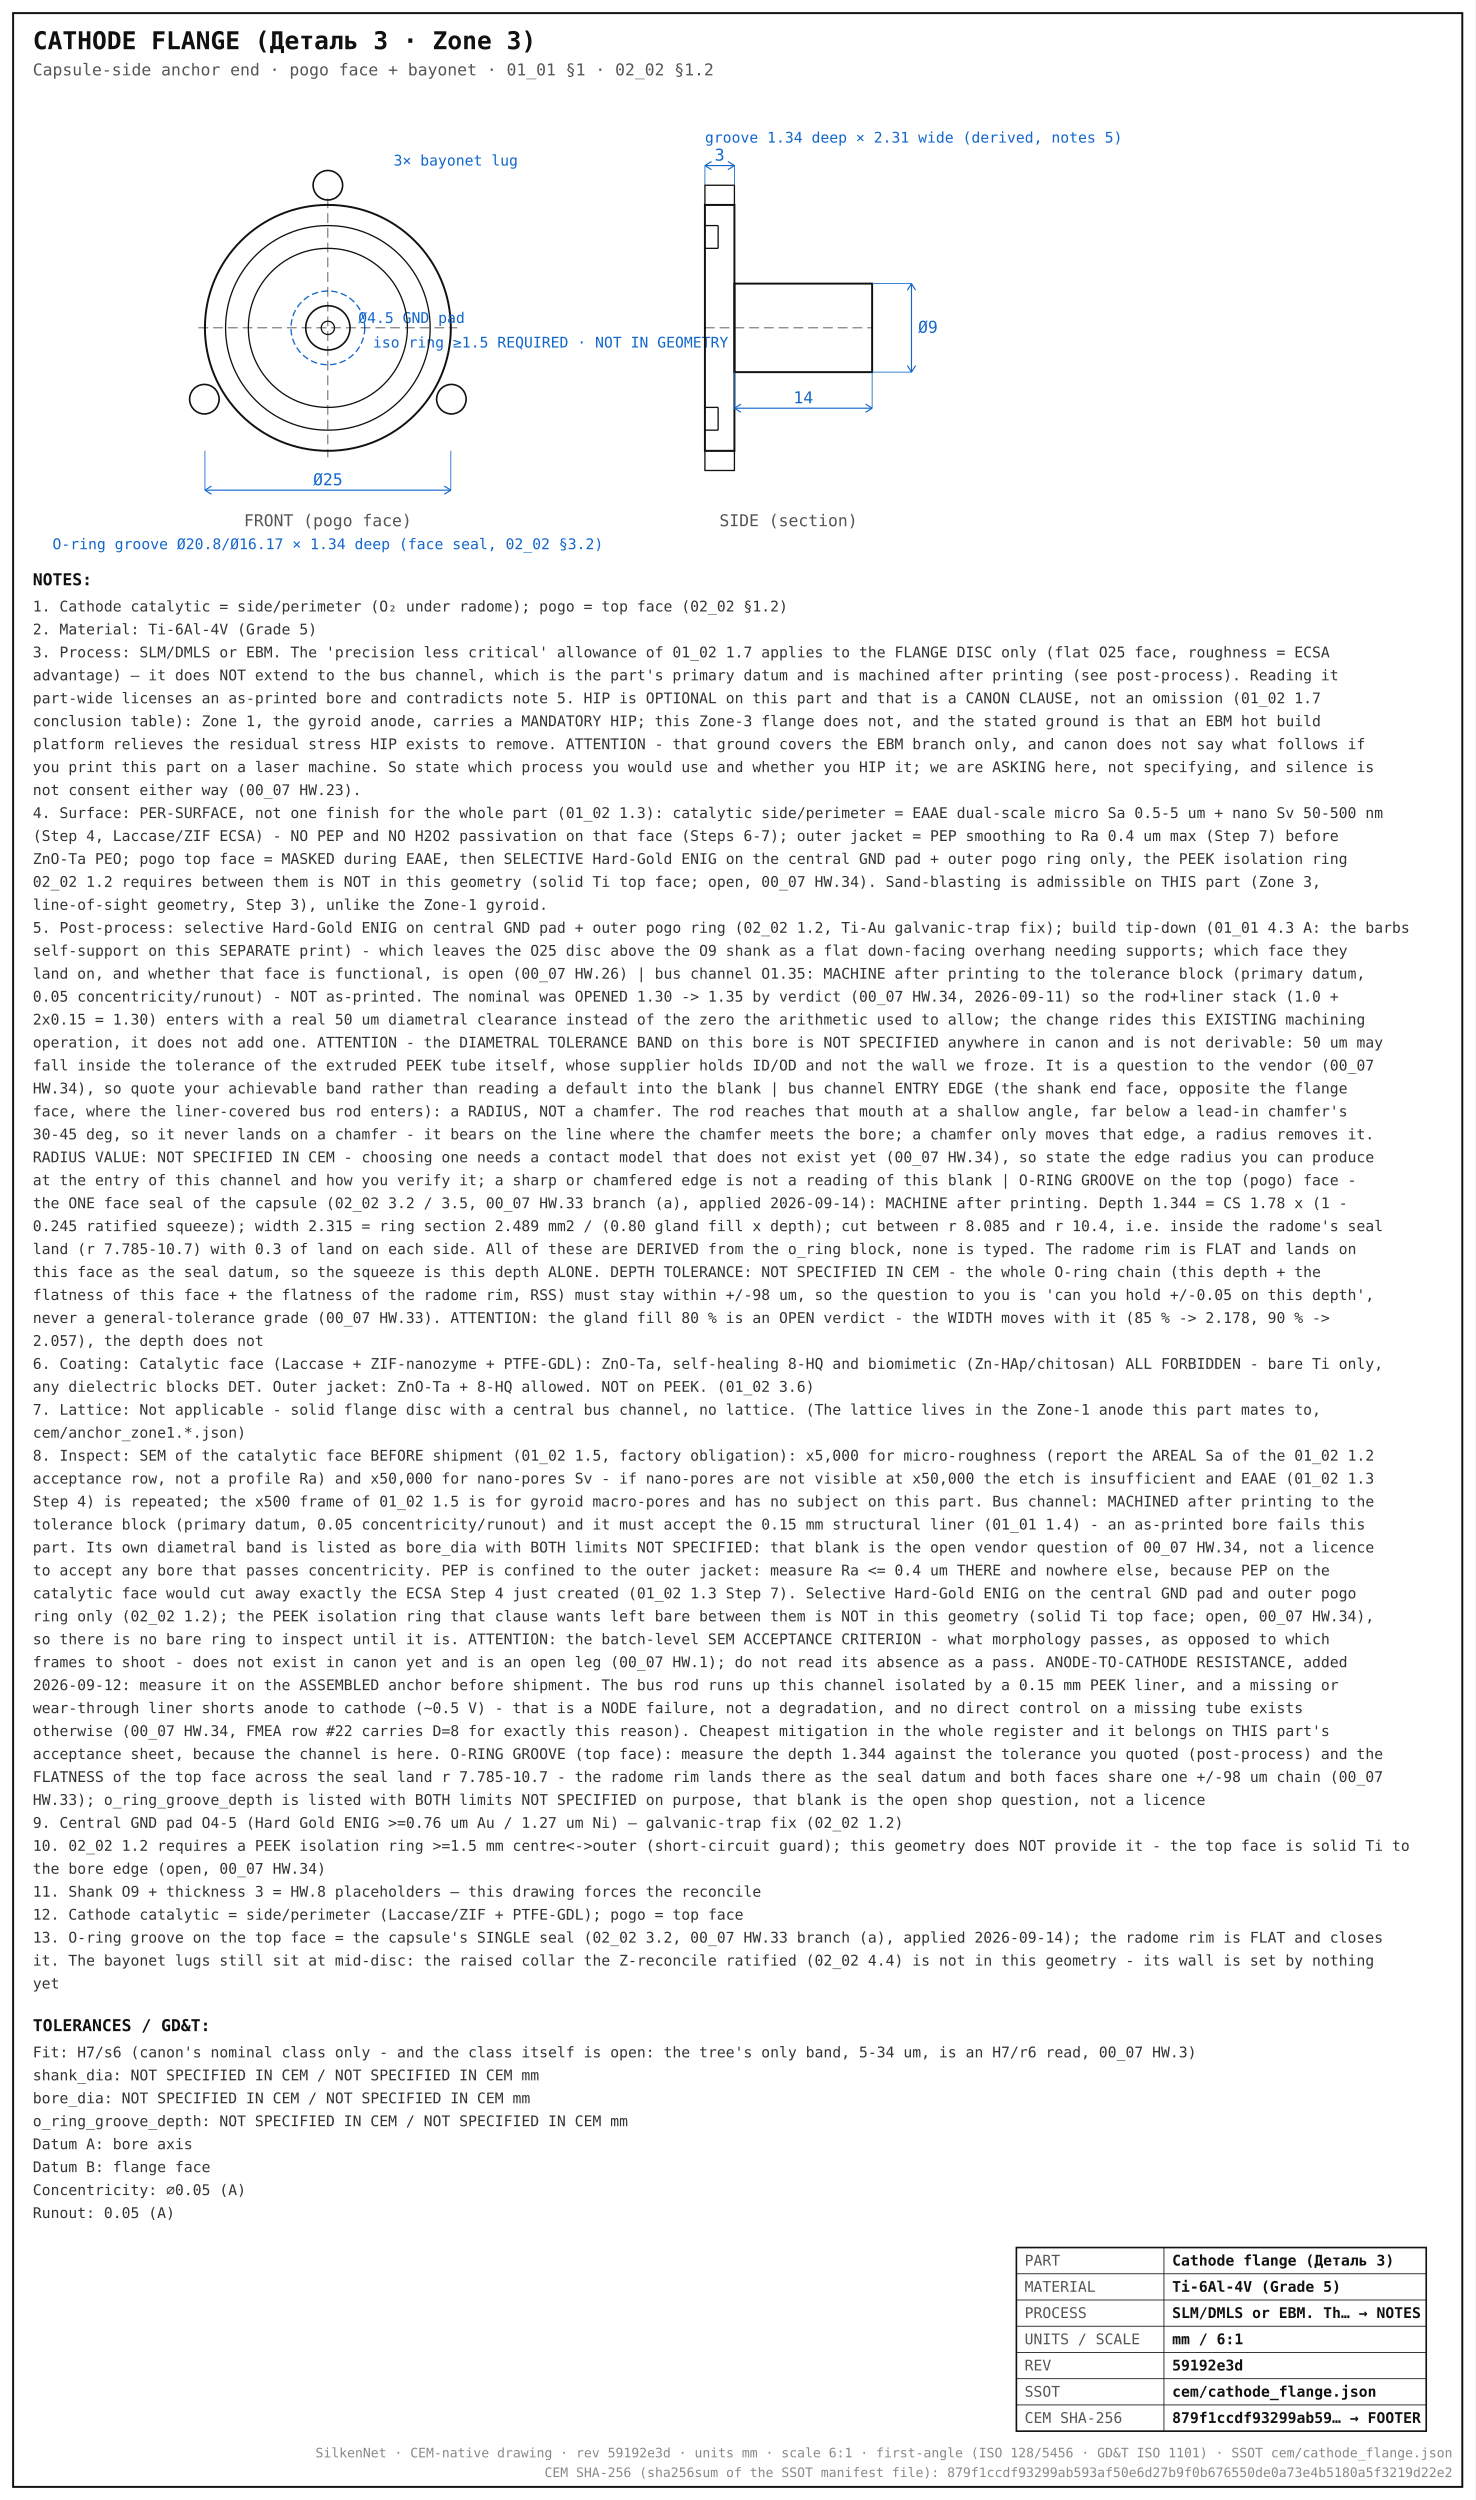
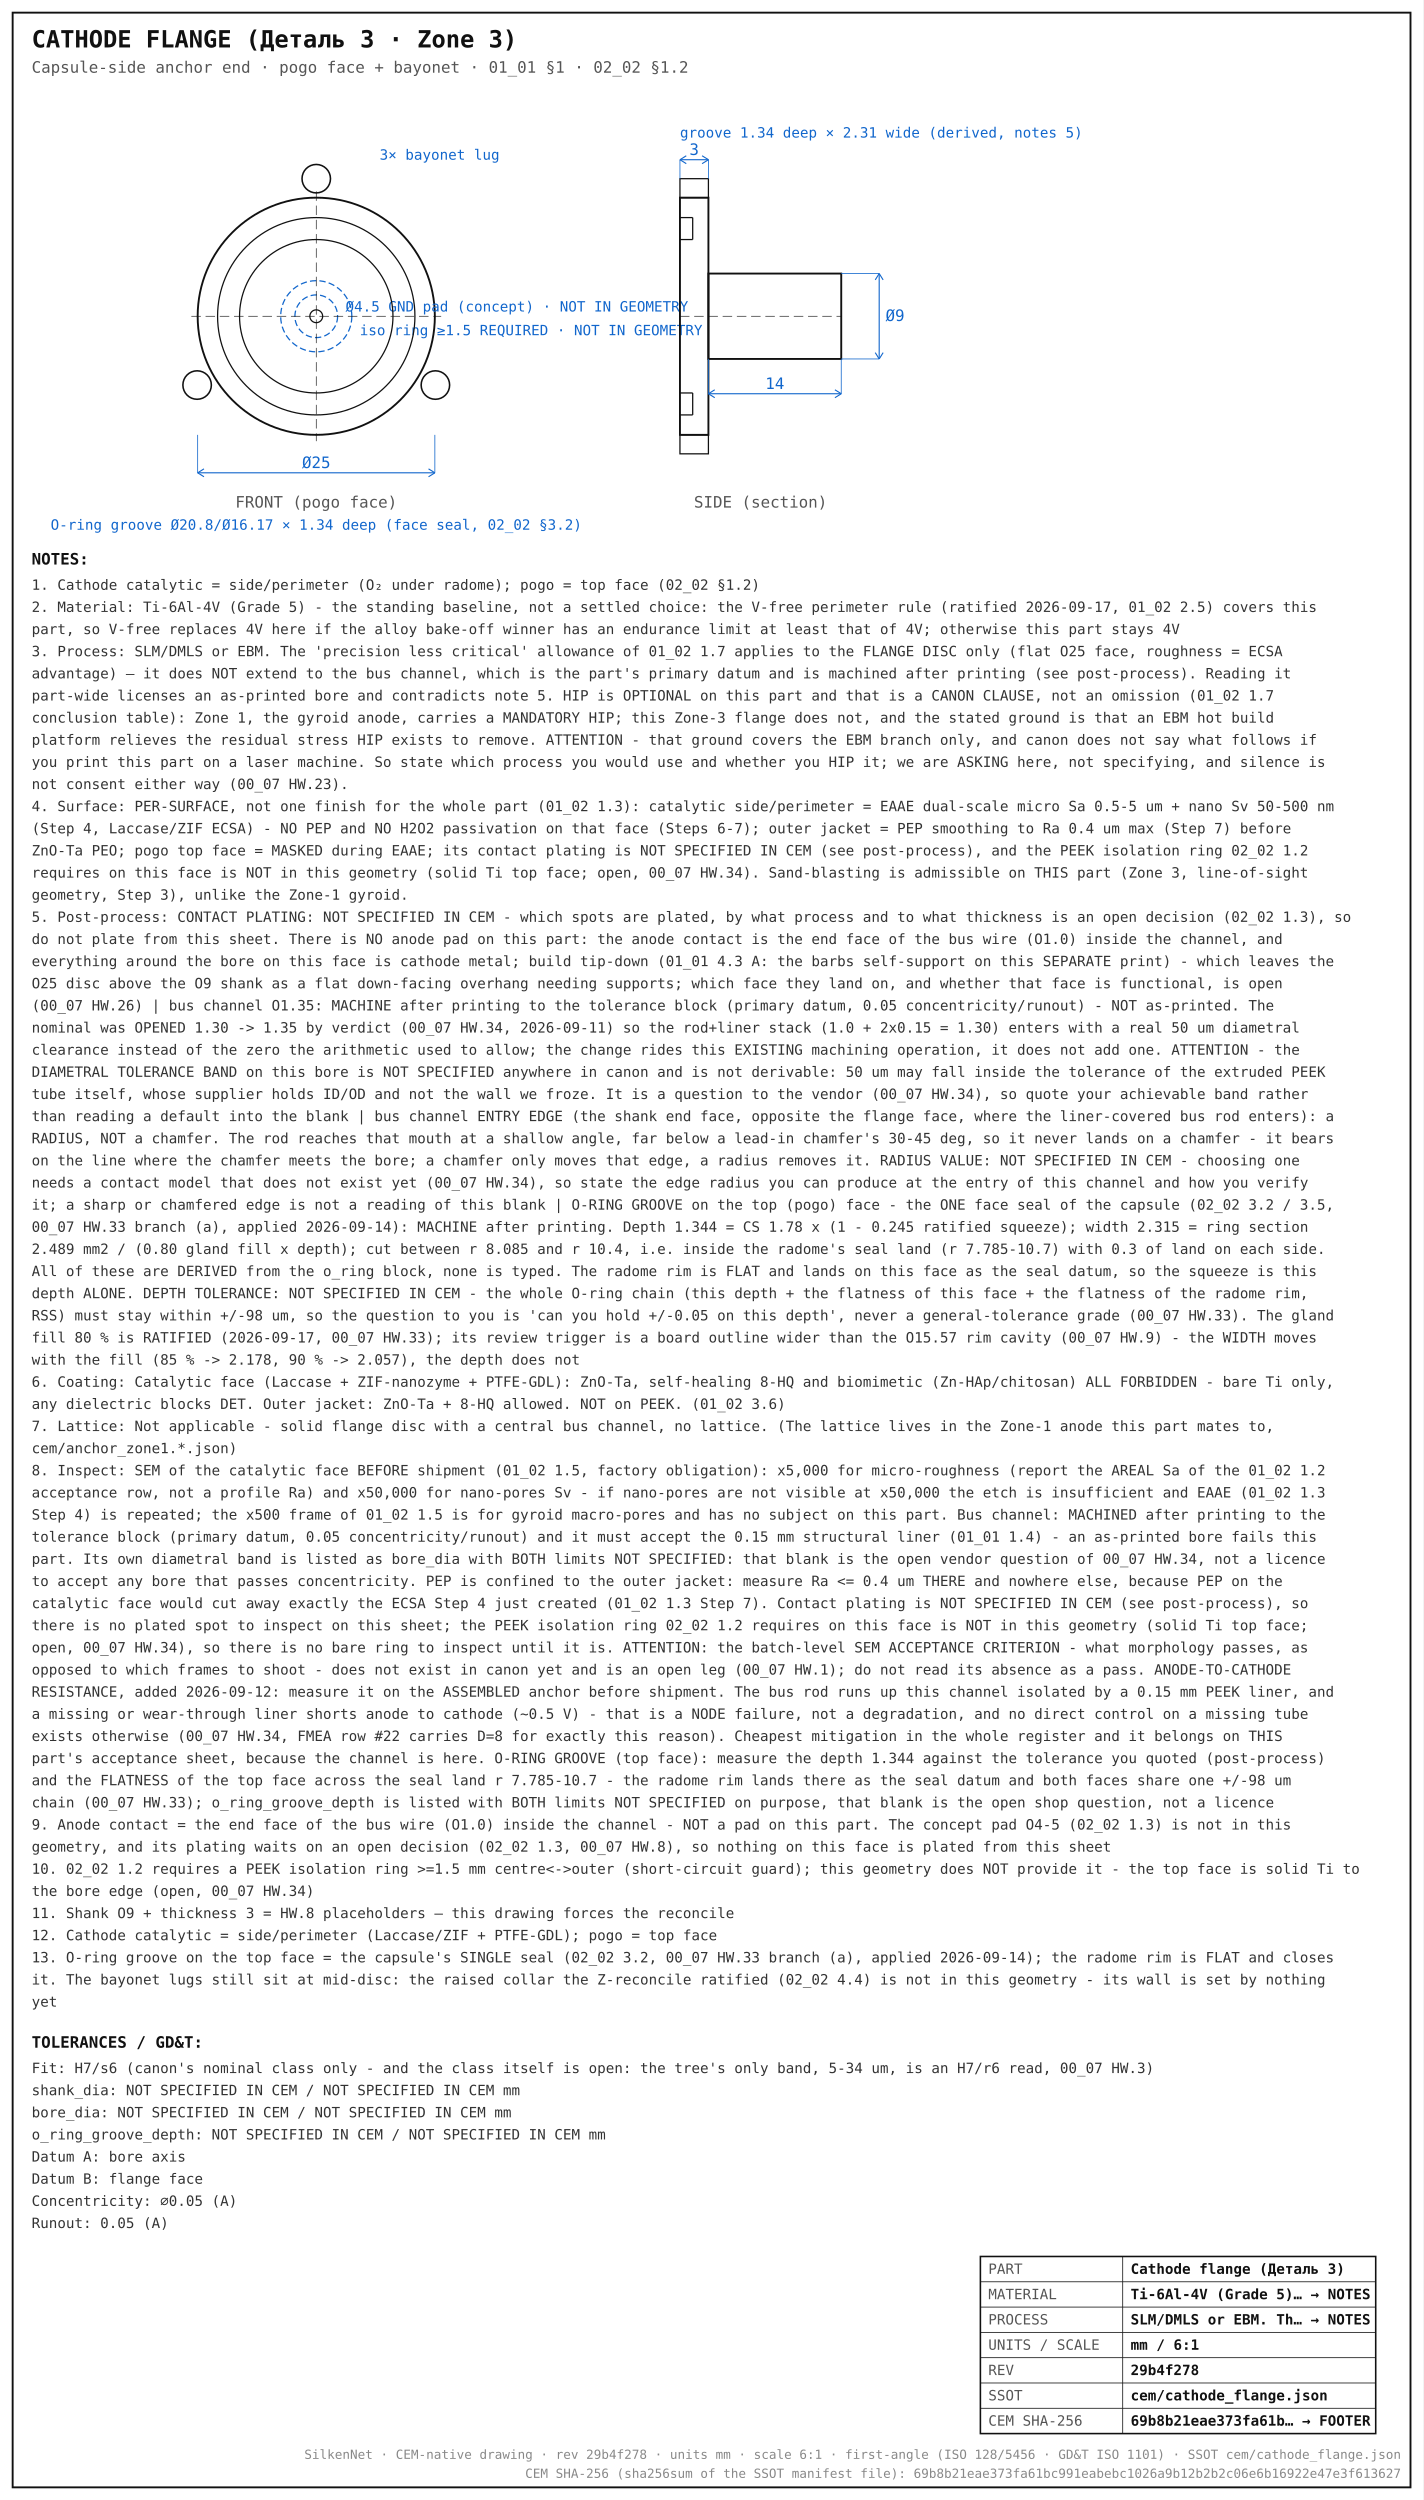
- <svg xmlns="http://www.w3.org/2000/svg" width="900" height="1525" viewBox="0 0 900 1525">
-   <rect x="0" y="0" width="900" height="1525" fill="white" />
-   <rect x="8" y="8" width="884" height="1509" fill="none" stroke="#111" stroke-width="1.2" />
+ <svg xmlns="http://www.w3.org/2000/svg" width="900" height="1581" viewBox="0 0 900 1581">
+   <rect x="0" y="0" width="900" height="1581" fill="white" />
+   <rect x="8" y="8" width="884" height="1565" fill="none" stroke="#111" stroke-width="1.2" />
  <text x="20" y="30" font-family="monospace" font-size="15" text-anchor="start" fill="#111" font-weight="bold">CATHODE FLANGE  (Деталь 3 · Zone 3)</text>
  <text x="20" y="46" font-family="monospace" font-size="10" text-anchor="start" fill="#555" font-weight="normal">Capsule-side anchor end · pogo face + bayonet · 01_01 §1 · 02_02 §1.2</text>
  <circle cx="200" cy="113" r="9" fill="none" stroke="#111" stroke-width="1" />
  <circle cx="275.34" cy="243.5" r="9" fill="none" stroke="#111" stroke-width="1" />
  <circle cx="124.66" cy="243.5" r="9" fill="none" stroke="#111" stroke-width="1" />
  <circle cx="200" cy="200" r="75" fill="none" stroke="#111" stroke-width="1.2" />
  <circle cx="200" cy="200" r="22.5" fill="none" stroke="#1166cc" stroke-width="0.8" stroke-dasharray="4 2" />
-   <circle cx="200" cy="200" r="13.5" fill="none" stroke="#111" stroke-width="1" />
+   <circle cx="200" cy="200" r="13.5" fill="none" stroke="#1166cc" stroke-width="0.8" stroke-dasharray="4 2" />
  <circle cx="200" cy="200" r="4.05" fill="none" stroke="#111" stroke-width="0.8" />
  <line x1="121" y1="200" x2="279" y2="200" stroke="#111" stroke-width="0.4" stroke-dasharray="6 3" />
  <line x1="200" y1="121" x2="200" y2="279" stroke="#111" stroke-width="0.4" stroke-dasharray="6 3" />
  <text x="200" y="321" font-family="monospace" font-size="10" text-anchor="middle" fill="#555" font-weight="normal">FRONT (pogo face)</text>
  <line x1="125" y1="275" x2="125" y2="299" stroke="#1166cc" stroke-width="0.5" />
  <line x1="275" y1="275" x2="275" y2="299" stroke="#1166cc" stroke-width="0.5" />
  <line x1="125" y1="299" x2="275" y2="299" stroke="#1166cc" stroke-width="0.7" />
  <line x1="125" y1="299" x2="129" y2="296.5" stroke="#1166cc" stroke-width="0.7" />
  <line x1="125" y1="299" x2="129" y2="301.5" stroke="#1166cc" stroke-width="0.7" />
  <line x1="275" y1="299" x2="271" y2="296.5" stroke="#1166cc" stroke-width="0.7" />
  <line x1="275" y1="299" x2="271" y2="301.5" stroke="#1166cc" stroke-width="0.7" />
  <text x="200" y="296" font-family="monospace" font-size="10" text-anchor="middle" fill="#1166cc" font-weight="normal">Ø25</text>
-   <text x="218.5" y="197" font-family="monospace" font-size="9" text-anchor="start" fill="#1166cc" font-weight="normal">Ø4.5 GND pad</text>
+   <text x="218.5" y="197" font-family="monospace" font-size="9" text-anchor="start" fill="#1166cc" font-weight="normal">Ø4.5 GND pad (concept) · NOT IN GEOMETRY</text>
  <text x="227.5" y="212" font-family="monospace" font-size="9" text-anchor="start" fill="#1166cc" font-weight="normal">iso ring ≥1.5 REQUIRED · NOT IN GEOMETRY</text>
  <text x="278" y="101" font-family="monospace" font-size="9" text-anchor="middle" fill="#1166cc" font-weight="normal">3× bayonet lug</text>
  <circle cx="200" cy="200" r="62.4" fill="none" stroke="#111" stroke-width="0.8" />
  <circle cx="200" cy="200" r="48.51" fill="none" stroke="#111" stroke-width="0.8" />
  <text x="200" y="335" font-family="monospace" font-size="9" text-anchor="middle" fill="#1166cc" font-weight="normal">O-ring groove Ø20.8/Ø16.17 × 1.34 deep (face seal, 02_02 §3.2)</text>
  <rect x="430" y="125" width="18" height="150" fill="none" stroke="#111" stroke-width="1.2" />
  <rect x="448" y="173" width="84" height="54" fill="none" stroke="#111" stroke-width="1.2" />
  <rect x="430" y="113" width="18" height="12" fill="none" stroke="#111" stroke-width="0.8" />
  <rect x="430" y="275" width="18" height="12" fill="none" stroke="#111" stroke-width="0.8" />
  <line x1="430" y1="200" x2="532" y2="200" stroke="#111" stroke-width="0.4" stroke-dasharray="6 3" />
  <line x1="430" y1="137.6" x2="438.06" y2="137.6" stroke="#111" stroke-width="0.8" />
  <line x1="438.06" y1="137.6" x2="438.06" y2="151.49" stroke="#111" stroke-width="0.8" />
  <line x1="438.06" y1="151.49" x2="430" y2="151.49" stroke="#111" stroke-width="0.8" />
  <line x1="430" y1="262.4" x2="438.06" y2="262.4" stroke="#111" stroke-width="0.8" />
  <line x1="438.06" y1="262.4" x2="438.06" y2="248.51" stroke="#111" stroke-width="0.8" />
  <line x1="438.06" y1="248.51" x2="430" y2="248.51" stroke="#111" stroke-width="0.8" />
  <text x="430" y="87" font-family="monospace" font-size="9" text-anchor="start" fill="#1166cc" font-weight="normal">groove 1.34 deep × 2.31 wide (derived, notes 5)</text>
  <text x="481" y="321" font-family="monospace" font-size="10" text-anchor="middle" fill="#555" font-weight="normal">SIDE (section)</text>
  <line x1="430" y1="113" x2="430" y2="101" stroke="#1166cc" stroke-width="0.5" />
  <line x1="448" y1="113" x2="448" y2="101" stroke="#1166cc" stroke-width="0.5" />
  <line x1="430" y1="101" x2="448" y2="101" stroke="#1166cc" stroke-width="0.7" />
  <line x1="430" y1="101" x2="434" y2="98.5" stroke="#1166cc" stroke-width="0.7" />
  <line x1="430" y1="101" x2="434" y2="103.5" stroke="#1166cc" stroke-width="0.7" />
  <line x1="448" y1="101" x2="444" y2="98.5" stroke="#1166cc" stroke-width="0.7" />
  <line x1="448" y1="101" x2="444" y2="103.5" stroke="#1166cc" stroke-width="0.7" />
  <text x="439" y="98" font-family="monospace" font-size="10" text-anchor="middle" fill="#1166cc" font-weight="normal">3</text>
  <line x1="448" y1="227" x2="448" y2="249" stroke="#1166cc" stroke-width="0.5" />
  <line x1="532" y1="227" x2="532" y2="249" stroke="#1166cc" stroke-width="0.5" />
  <line x1="448" y1="249" x2="532" y2="249" stroke="#1166cc" stroke-width="0.7" />
  <line x1="448" y1="249" x2="452" y2="246.5" stroke="#1166cc" stroke-width="0.7" />
  <line x1="448" y1="249" x2="452" y2="251.5" stroke="#1166cc" stroke-width="0.7" />
  <line x1="532" y1="249" x2="528" y2="246.5" stroke="#1166cc" stroke-width="0.7" />
  <line x1="532" y1="249" x2="528" y2="251.5" stroke="#1166cc" stroke-width="0.7" />
  <text x="490" y="246" font-family="monospace" font-size="10" text-anchor="middle" fill="#1166cc" font-weight="normal">14</text>
  <line x1="532" y1="173" x2="556" y2="173" stroke="#1166cc" stroke-width="0.5" />
  <line x1="532" y1="227" x2="556" y2="227" stroke="#1166cc" stroke-width="0.5" />
  <line x1="556" y1="173" x2="556" y2="227" stroke="#1166cc" stroke-width="0.7" />
  <line x1="556" y1="173" x2="553.5" y2="177" stroke="#1166cc" stroke-width="0.7" />
  <line x1="556" y1="173" x2="558.5" y2="177" stroke="#1166cc" stroke-width="0.7" />
  <line x1="556" y1="227" x2="553.5" y2="223" stroke="#1166cc" stroke-width="0.7" />
  <line x1="556" y1="227" x2="558.5" y2="223" stroke="#1166cc" stroke-width="0.7" />
  <text x="560" y="203" font-family="monospace" font-size="10" text-anchor="start" fill="#1166cc" font-weight="normal">Ø9</text>
  <text x="20" y="357" font-family="monospace" font-size="10" text-anchor="start" fill="#111" font-weight="bold">NOTES:</text>
  <text x="20" y="373" font-family="monospace" font-size="9" text-anchor="start" fill="#333" font-weight="normal">1. Cathode catalytic = side/perimeter (O₂ under radome); pogo = top face (02_02 §1.2)</text>
-   <text x="20" y="387" font-family="monospace" font-size="9" text-anchor="start" fill="#333" font-weight="normal">2. Material: Ti-6Al-4V (Grade 5)</text>
-   <text x="20" y="401" font-family="monospace" font-size="9" text-anchor="start" fill="#333" font-weight="normal">3. Process: SLM/DMLS or EBM. The 'precision less critical' allowance of 01_02 1.7 applies to the FLANGE DISC only (flat O25 face, roughness = ECSA</text>
-   <text x="20" y="415" font-family="monospace" font-size="9" text-anchor="start" fill="#333" font-weight="normal">   advantage) — it does NOT extend to the bus channel, which is the part's primary datum and is machined after printing (see post-process). Reading it</text>
-   <text x="20" y="429" font-family="monospace" font-size="9" text-anchor="start" fill="#333" font-weight="normal">   part-wide licenses an as-printed bore and contradicts note 5. HIP is OPTIONAL on this part and that is a CANON CLAUSE, not an omission (01_02 1.7</text>
-   <text x="20" y="443" font-family="monospace" font-size="9" text-anchor="start" fill="#333" font-weight="normal">   conclusion table): Zone 1, the gyroid anode, carries a MANDATORY HIP; this Zone-3 flange does not, and the stated ground is that an EBM hot build</text>
-   <text x="20" y="457" font-family="monospace" font-size="9" text-anchor="start" fill="#333" font-weight="normal">   platform relieves the residual stress HIP exists to remove. ATTENTION - that ground covers the EBM branch only, and canon does not say what follows if</text>
-   <text x="20" y="471" font-family="monospace" font-size="9" text-anchor="start" fill="#333" font-weight="normal">   you print this part on a laser machine. So state which process you would use and whether you HIP it; we are ASKING here, not specifying, and silence is</text>
-   <text x="20" y="485" font-family="monospace" font-size="9" text-anchor="start" fill="#333" font-weight="normal">   not consent either way (00_07 HW.23).</text>
-   <text x="20" y="499" font-family="monospace" font-size="9" text-anchor="start" fill="#333" font-weight="normal">4. Surface: PER-SURFACE, not one finish for the whole part (01_02 1.3): catalytic side/perimeter = EAAE dual-scale micro Sa 0.5-5 um + nano Sv 50-500 nm</text>
-   <text x="20" y="513" font-family="monospace" font-size="9" text-anchor="start" fill="#333" font-weight="normal">   (Step 4, Laccase/ZIF ECSA) - NO PEP and NO H2O2 passivation on that face (Steps 6-7); outer jacket = PEP smoothing to Ra 0.4 um max (Step 7) before</text>
-   <text x="20" y="527" font-family="monospace" font-size="9" text-anchor="start" fill="#333" font-weight="normal">   ZnO-Ta PEO; pogo top face = MASKED during EAAE, then SELECTIVE Hard-Gold ENIG on the central GND pad + outer pogo ring only, the PEEK isolation ring</text>
-   <text x="20" y="541" font-family="monospace" font-size="9" text-anchor="start" fill="#333" font-weight="normal">   02_02 1.2 requires between them is NOT in this geometry (solid Ti top face; open, 00_07 HW.34). Sand-blasting is admissible on THIS part (Zone 3,</text>
-   <text x="20" y="555" font-family="monospace" font-size="9" text-anchor="start" fill="#333" font-weight="normal">   line-of-sight geometry, Step 3), unlike the Zone-1 gyroid.</text>
-   <text x="20" y="569" font-family="monospace" font-size="9" text-anchor="start" fill="#333" font-weight="normal">5. Post-process: selective Hard-Gold ENIG on central GND pad + outer pogo ring (02_02 1.2, Ti-Au galvanic-trap fix); build tip-down (01_01 4.3 A: the barbs</text>
-   <text x="20" y="583" font-family="monospace" font-size="9" text-anchor="start" fill="#333" font-weight="normal">   self-support on this SEPARATE print) - which leaves the O25 disc above the O9 shank as a flat down-facing overhang needing supports; which face they</text>
-   <text x="20" y="597" font-family="monospace" font-size="9" text-anchor="start" fill="#333" font-weight="normal">   land on, and whether that face is functional, is open (00_07 HW.26) | bus channel O1.35: MACHINE after printing to the tolerance block (primary datum,</text>
-   <text x="20" y="611" font-family="monospace" font-size="9" text-anchor="start" fill="#333" font-weight="normal">   0.05 concentricity/runout) - NOT as-printed. The nominal was OPENED 1.30 -&gt; 1.35 by verdict (00_07 HW.34, 2026-09-11) so the rod+liner stack (1.0 +</text>
-   <text x="20" y="625" font-family="monospace" font-size="9" text-anchor="start" fill="#333" font-weight="normal">   2x0.15 = 1.30) enters with a real 50 um diametral clearance instead of the zero the arithmetic used to allow; the change rides this EXISTING machining</text>
-   <text x="20" y="639" font-family="monospace" font-size="9" text-anchor="start" fill="#333" font-weight="normal">   operation, it does not add one. ATTENTION - the DIAMETRAL TOLERANCE BAND on this bore is NOT SPECIFIED anywhere in canon and is not derivable: 50 um may</text>
-   <text x="20" y="653" font-family="monospace" font-size="9" text-anchor="start" fill="#333" font-weight="normal">   fall inside the tolerance of the extruded PEEK tube itself, whose supplier holds ID/OD and not the wall we froze. It is a question to the vendor (00_07</text>
-   <text x="20" y="667" font-family="monospace" font-size="9" text-anchor="start" fill="#333" font-weight="normal">   HW.34), so quote your achievable band rather than reading a default into the blank | bus channel ENTRY EDGE (the shank end face, opposite the flange</text>
-   <text x="20" y="681" font-family="monospace" font-size="9" text-anchor="start" fill="#333" font-weight="normal">   face, where the liner-covered bus rod enters): a RADIUS, NOT a chamfer. The rod reaches that mouth at a shallow angle, far below a lead-in chamfer's</text>
-   <text x="20" y="695" font-family="monospace" font-size="9" text-anchor="start" fill="#333" font-weight="normal">   30-45 deg, so it never lands on a chamfer - it bears on the line where the chamfer meets the bore; a chamfer only moves that edge, a radius removes it.</text>
-   <text x="20" y="709" font-family="monospace" font-size="9" text-anchor="start" fill="#333" font-weight="normal">   RADIUS VALUE: NOT SPECIFIED IN CEM - choosing one needs a contact model that does not exist yet (00_07 HW.34), so state the edge radius you can produce</text>
-   <text x="20" y="723" font-family="monospace" font-size="9" text-anchor="start" fill="#333" font-weight="normal">   at the entry of this channel and how you verify it; a sharp or chamfered edge is not a reading of this blank | O-RING GROOVE on the top (pogo) face -</text>
-   <text x="20" y="737" font-family="monospace" font-size="9" text-anchor="start" fill="#333" font-weight="normal">   the ONE face seal of the capsule (02_02 3.2 / 3.5, 00_07 HW.33 branch (a), applied 2026-09-14): MACHINE after printing. Depth 1.344 = CS 1.78 x (1 -</text>
-   <text x="20" y="751" font-family="monospace" font-size="9" text-anchor="start" fill="#333" font-weight="normal">   0.245 ratified squeeze); width 2.315 = ring section 2.489 mm2 / (0.80 gland fill x depth); cut between r 8.085 and r 10.4, i.e. inside the radome's seal</text>
-   <text x="20" y="765" font-family="monospace" font-size="9" text-anchor="start" fill="#333" font-weight="normal">   land (r 7.785-10.7) with 0.3 of land on each side. All of these are DERIVED from the o_ring block, none is typed. The radome rim is FLAT and lands on</text>
-   <text x="20" y="779" font-family="monospace" font-size="9" text-anchor="start" fill="#333" font-weight="normal">   this face as the seal datum, so the squeeze is this depth ALONE. DEPTH TOLERANCE: NOT SPECIFIED IN CEM - the whole O-ring chain (this depth + the</text>
-   <text x="20" y="793" font-family="monospace" font-size="9" text-anchor="start" fill="#333" font-weight="normal">   flatness of this face + the flatness of the radome rim, RSS) must stay within +/-98 um, so the question to you is 'can you hold +/-0.05 on this depth',</text>
-   <text x="20" y="807" font-family="monospace" font-size="9" text-anchor="start" fill="#333" font-weight="normal">   never a general-tolerance grade (00_07 HW.33). ATTENTION: the gland fill 80 % is an OPEN verdict - the WIDTH moves with it (85 % -&gt; 2.178, 90 % -&gt;</text>
-   <text x="20" y="821" font-family="monospace" font-size="9" text-anchor="start" fill="#333" font-weight="normal">   2.057), the depth does not</text>
-   <text x="20" y="835" font-family="monospace" font-size="9" text-anchor="start" fill="#333" font-weight="normal">6. Coating: Catalytic face (Laccase + ZIF-nanozyme + PTFE-GDL): ZnO-Ta, self-healing 8-HQ and biomimetic (Zn-HAp/chitosan) ALL FORBIDDEN - bare Ti only,</text>
-   <text x="20" y="849" font-family="monospace" font-size="9" text-anchor="start" fill="#333" font-weight="normal">   any dielectric blocks DET. Outer jacket: ZnO-Ta + 8-HQ allowed. NOT on PEEK. (01_02 3.6)</text>
-   <text x="20" y="863" font-family="monospace" font-size="9" text-anchor="start" fill="#333" font-weight="normal">7. Lattice: Not applicable - solid flange disc with a central bus channel, no lattice. (The lattice lives in the Zone-1 anode this part mates to,</text>
-   <text x="20" y="877" font-family="monospace" font-size="9" text-anchor="start" fill="#333" font-weight="normal">   cem/anchor_zone1.*.json)</text>
-   <text x="20" y="891" font-family="monospace" font-size="9" text-anchor="start" fill="#333" font-weight="normal">8. Inspect: SEM of the catalytic face BEFORE shipment (01_02 1.5, factory obligation): x5,000 for micro-roughness (report the AREAL Sa of the 01_02 1.2</text>
-   <text x="20" y="905" font-family="monospace" font-size="9" text-anchor="start" fill="#333" font-weight="normal">   acceptance row, not a profile Ra) and x50,000 for nano-pores Sv - if nano-pores are not visible at x50,000 the etch is insufficient and EAAE (01_02 1.3</text>
-   <text x="20" y="919" font-family="monospace" font-size="9" text-anchor="start" fill="#333" font-weight="normal">   Step 4) is repeated; the x500 frame of 01_02 1.5 is for gyroid macro-pores and has no subject on this part. Bus channel: MACHINED after printing to the</text>
-   <text x="20" y="933" font-family="monospace" font-size="9" text-anchor="start" fill="#333" font-weight="normal">   tolerance block (primary datum, 0.05 concentricity/runout) and it must accept the 0.15 mm structural liner (01_01 1.4) - an as-printed bore fails this</text>
-   <text x="20" y="947" font-family="monospace" font-size="9" text-anchor="start" fill="#333" font-weight="normal">   part. Its own diametral band is listed as bore_dia with BOTH limits NOT SPECIFIED: that blank is the open vendor question of 00_07 HW.34, not a licence</text>
-   <text x="20" y="961" font-family="monospace" font-size="9" text-anchor="start" fill="#333" font-weight="normal">   to accept any bore that passes concentricity. PEP is confined to the outer jacket: measure Ra &lt;= 0.4 um THERE and nowhere else, because PEP on the</text>
-   <text x="20" y="975" font-family="monospace" font-size="9" text-anchor="start" fill="#333" font-weight="normal">   catalytic face would cut away exactly the ECSA Step 4 just created (01_02 1.3 Step 7). Selective Hard-Gold ENIG on the central GND pad and outer pogo</text>
-   <text x="20" y="989" font-family="monospace" font-size="9" text-anchor="start" fill="#333" font-weight="normal">   ring only (02_02 1.2); the PEEK isolation ring that clause wants left bare between them is NOT in this geometry (solid Ti top face; open, 00_07 HW.34),</text>
-   <text x="20" y="1003" font-family="monospace" font-size="9" text-anchor="start" fill="#333" font-weight="normal">   so there is no bare ring to inspect until it is. ATTENTION: the batch-level SEM ACCEPTANCE CRITERION - what morphology passes, as opposed to which</text>
-   <text x="20" y="1017" font-family="monospace" font-size="9" text-anchor="start" fill="#333" font-weight="normal">   frames to shoot - does not exist in canon yet and is an open leg (00_07 HW.1); do not read its absence as a pass. ANODE-TO-CATHODE RESISTANCE, added</text>
-   <text x="20" y="1031" font-family="monospace" font-size="9" text-anchor="start" fill="#333" font-weight="normal">   2026-09-12: measure it on the ASSEMBLED anchor before shipment. The bus rod runs up this channel isolated by a 0.15 mm PEEK liner, and a missing or</text>
-   <text x="20" y="1045" font-family="monospace" font-size="9" text-anchor="start" fill="#333" font-weight="normal">   wear-through liner shorts anode to cathode (~0.5 V) - that is a NODE failure, not a degradation, and no direct control on a missing tube exists</text>
-   <text x="20" y="1059" font-family="monospace" font-size="9" text-anchor="start" fill="#333" font-weight="normal">   otherwise (00_07 HW.34, FMEA row #22 carries D=8 for exactly this reason). Cheapest mitigation in the whole register and it belongs on THIS part's</text>
-   <text x="20" y="1073" font-family="monospace" font-size="9" text-anchor="start" fill="#333" font-weight="normal">   acceptance sheet, because the channel is here. O-RING GROOVE (top face): measure the depth 1.344 against the tolerance you quoted (post-process) and the</text>
-   <text x="20" y="1087" font-family="monospace" font-size="9" text-anchor="start" fill="#333" font-weight="normal">   FLATNESS of the top face across the seal land r 7.785-10.7 - the radome rim lands there as the seal datum and both faces share one +/-98 um chain (00_07</text>
-   <text x="20" y="1101" font-family="monospace" font-size="9" text-anchor="start" fill="#333" font-weight="normal">   HW.33); o_ring_groove_depth is listed with BOTH limits NOT SPECIFIED on purpose, that blank is the open shop question, not a licence</text>
-   <text x="20" y="1115" font-family="monospace" font-size="9" text-anchor="start" fill="#333" font-weight="normal">9. Central GND pad O4-5 (Hard Gold ENIG &gt;=0.76 um Au / 1.27 um Ni) — galvanic-trap fix (02_02 1.2)</text>
-   <text x="20" y="1129" font-family="monospace" font-size="9" text-anchor="start" fill="#333" font-weight="normal">10. 02_02 1.2 requires a PEEK isolation ring &gt;=1.5 mm centre&lt;-&gt;outer (short-circuit guard); this geometry does NOT provide it - the top face is solid Ti to</text>
-   <text x="20" y="1143" font-family="monospace" font-size="9" text-anchor="start" fill="#333" font-weight="normal">   the bore edge (open, 00_07 HW.34)</text>
-   <text x="20" y="1157" font-family="monospace" font-size="9" text-anchor="start" fill="#333" font-weight="normal">11. Shank O9 + thickness 3 = HW.8 placeholders — this drawing forces the reconcile</text>
-   <text x="20" y="1171" font-family="monospace" font-size="9" text-anchor="start" fill="#333" font-weight="normal">12. Cathode catalytic = side/perimeter (Laccase/ZIF + PTFE-GDL); pogo = top face</text>
-   <text x="20" y="1185" font-family="monospace" font-size="9" text-anchor="start" fill="#333" font-weight="normal">13. O-ring groove on the top face = the capsule's SINGLE seal (02_02 3.2, 00_07 HW.33 branch (a), applied 2026-09-14); the radome rim is FLAT and closes</text>
-   <text x="20" y="1199" font-family="monospace" font-size="9" text-anchor="start" fill="#333" font-weight="normal">   it. The bayonet lugs still sit at mid-disc: the raised collar the Z-reconcile ratified (02_02 4.4) is not in this geometry - its wall is set by nothing</text>
-   <text x="20" y="1213" font-family="monospace" font-size="9" text-anchor="start" fill="#333" font-weight="normal">   yet</text>
-   <text x="20" y="1239" font-family="monospace" font-size="10" text-anchor="start" fill="#111" font-weight="bold">TOLERANCES / GD&amp;T:</text>
-   <text x="20" y="1255" font-family="monospace" font-size="9" text-anchor="start" fill="#333" font-weight="normal">Fit: H7/s6 (canon's nominal class only - and the class itself is open: the tree's only band, 5-34 um, is an H7/r6 read, 00_07 HW.3)</text>
-   <text x="20" y="1269" font-family="monospace" font-size="9" text-anchor="start" fill="#333" font-weight="normal">shank_dia: NOT SPECIFIED IN CEM / NOT SPECIFIED IN CEM mm</text>
-   <text x="20" y="1283" font-family="monospace" font-size="9" text-anchor="start" fill="#333" font-weight="normal">bore_dia: NOT SPECIFIED IN CEM / NOT SPECIFIED IN CEM mm</text>
-   <text x="20" y="1297" font-family="monospace" font-size="9" text-anchor="start" fill="#333" font-weight="normal">o_ring_groove_depth: NOT SPECIFIED IN CEM / NOT SPECIFIED IN CEM mm</text>
-   <text x="20" y="1311" font-family="monospace" font-size="9" text-anchor="start" fill="#333" font-weight="normal">Datum A: bore axis</text>
-   <text x="20" y="1325" font-family="monospace" font-size="9" text-anchor="start" fill="#333" font-weight="normal">Datum B: flange face</text>
-   <text x="20" y="1339" font-family="monospace" font-size="9" text-anchor="start" fill="#333" font-weight="normal">Concentricity: ⌀0.05 (A)</text>
-   <text x="20" y="1353" font-family="monospace" font-size="9" text-anchor="start" fill="#333" font-weight="normal">Runout: 0.05 (A)</text>
-   <rect x="620" y="1371" width="250" height="112" fill="none" stroke="#111" stroke-width="1" />
-   <line x1="710" y1="1371" x2="710" y2="1387" stroke="#111" stroke-width="0.5" />
-   <text x="625" y="1382" font-family="monospace" font-size="9" text-anchor="start" fill="#555" font-weight="normal">PART</text>
-   <text x="715" y="1382" font-family="monospace" font-size="9" text-anchor="start" fill="#111" font-weight="bold">Cathode flange (Деталь 3)</text>
-   <line x1="620" y1="1387" x2="870" y2="1387" stroke="#111" stroke-width="0.5" />
-   <line x1="710" y1="1387" x2="710" y2="1403" stroke="#111" stroke-width="0.5" />
-   <text x="625" y="1398" font-family="monospace" font-size="9" text-anchor="start" fill="#555" font-weight="normal">MATERIAL</text>
-   <text x="715" y="1398" font-family="monospace" font-size="9" text-anchor="start" fill="#111" font-weight="bold">Ti-6Al-4V (Grade 5)</text>
-   <line x1="620" y1="1403" x2="870" y2="1403" stroke="#111" stroke-width="0.5" />
-   <line x1="710" y1="1403" x2="710" y2="1419" stroke="#111" stroke-width="0.5" />
-   <text x="625" y="1414" font-family="monospace" font-size="9" text-anchor="start" fill="#555" font-weight="normal">PROCESS</text>
-   <text x="715" y="1414" font-family="monospace" font-size="9" text-anchor="start" fill="#111" font-weight="bold">SLM/DMLS or EBM. Th… → NOTES</text>
-   <line x1="620" y1="1419" x2="870" y2="1419" stroke="#111" stroke-width="0.5" />
-   <line x1="710" y1="1419" x2="710" y2="1435" stroke="#111" stroke-width="0.5" />
-   <text x="625" y="1430" font-family="monospace" font-size="9" text-anchor="start" fill="#555" font-weight="normal">UNITS / SCALE</text>
-   <text x="715" y="1430" font-family="monospace" font-size="9" text-anchor="start" fill="#111" font-weight="bold">mm / 6:1</text>
-   <line x1="620" y1="1435" x2="870" y2="1435" stroke="#111" stroke-width="0.5" />
-   <line x1="710" y1="1435" x2="710" y2="1451" stroke="#111" stroke-width="0.5" />
-   <text x="625" y="1446" font-family="monospace" font-size="9" text-anchor="start" fill="#555" font-weight="normal">REV</text>
-   <text x="715" y="1446" font-family="monospace" font-size="9" text-anchor="start" fill="#111" font-weight="bold">59192e3d</text>
-   <line x1="620" y1="1451" x2="870" y2="1451" stroke="#111" stroke-width="0.5" />
-   <line x1="710" y1="1451" x2="710" y2="1467" stroke="#111" stroke-width="0.5" />
-   <text x="625" y="1462" font-family="monospace" font-size="9" text-anchor="start" fill="#555" font-weight="normal">SSOT</text>
-   <text x="715" y="1462" font-family="monospace" font-size="9" text-anchor="start" fill="#111" font-weight="bold">cem/cathode_flange.json</text>
-   <line x1="620" y1="1467" x2="870" y2="1467" stroke="#111" stroke-width="0.5" />
-   <line x1="710" y1="1467" x2="710" y2="1483" stroke="#111" stroke-width="0.5" />
-   <text x="625" y="1478" font-family="monospace" font-size="9" text-anchor="start" fill="#555" font-weight="normal">CEM SHA-256</text>
-   <text x="715" y="1478" font-family="monospace" font-size="9" text-anchor="start" fill="#111" font-weight="bold">879f1ccdf93299ab59… → FOOTER</text>
-   <text x="886" y="1499" font-family="monospace" font-size="8" text-anchor="end" fill="#888" font-weight="normal">SilkenNet · CEM-native drawing · rev 59192e3d · units mm · scale 6:1 · first-angle (ISO 128/5456 · GD&amp;T ISO 1101) · SSOT cem/cathode_flange.json</text>
-   <text x="886" y="1511" font-family="monospace" font-size="8" text-anchor="end" fill="#888" font-weight="normal">CEM SHA-256 (sha256sum of the SSOT manifest file): 879f1ccdf93299ab593af50e6d27b9f0b676550de0a73e4b5180a5f3219d22e2</text>
+   <text x="20" y="387" font-family="monospace" font-size="9" text-anchor="start" fill="#333" font-weight="normal">2. Material: Ti-6Al-4V (Grade 5) - the standing baseline, not a settled choice: the V-free perimeter rule (ratified 2026-09-17, 01_02 2.5) covers this</text>
+   <text x="20" y="401" font-family="monospace" font-size="9" text-anchor="start" fill="#333" font-weight="normal">   part, so V-free replaces 4V here if the alloy bake-off winner has an endurance limit at least that of 4V; otherwise this part stays 4V</text>
+   <text x="20" y="415" font-family="monospace" font-size="9" text-anchor="start" fill="#333" font-weight="normal">3. Process: SLM/DMLS or EBM. The 'precision less critical' allowance of 01_02 1.7 applies to the FLANGE DISC only (flat O25 face, roughness = ECSA</text>
+   <text x="20" y="429" font-family="monospace" font-size="9" text-anchor="start" fill="#333" font-weight="normal">   advantage) — it does NOT extend to the bus channel, which is the part's primary datum and is machined after printing (see post-process). Reading it</text>
+   <text x="20" y="443" font-family="monospace" font-size="9" text-anchor="start" fill="#333" font-weight="normal">   part-wide licenses an as-printed bore and contradicts note 5. HIP is OPTIONAL on this part and that is a CANON CLAUSE, not an omission (01_02 1.7</text>
+   <text x="20" y="457" font-family="monospace" font-size="9" text-anchor="start" fill="#333" font-weight="normal">   conclusion table): Zone 1, the gyroid anode, carries a MANDATORY HIP; this Zone-3 flange does not, and the stated ground is that an EBM hot build</text>
+   <text x="20" y="471" font-family="monospace" font-size="9" text-anchor="start" fill="#333" font-weight="normal">   platform relieves the residual stress HIP exists to remove. ATTENTION - that ground covers the EBM branch only, and canon does not say what follows if</text>
+   <text x="20" y="485" font-family="monospace" font-size="9" text-anchor="start" fill="#333" font-weight="normal">   you print this part on a laser machine. So state which process you would use and whether you HIP it; we are ASKING here, not specifying, and silence is</text>
+   <text x="20" y="499" font-family="monospace" font-size="9" text-anchor="start" fill="#333" font-weight="normal">   not consent either way (00_07 HW.23).</text>
+   <text x="20" y="513" font-family="monospace" font-size="9" text-anchor="start" fill="#333" font-weight="normal">4. Surface: PER-SURFACE, not one finish for the whole part (01_02 1.3): catalytic side/perimeter = EAAE dual-scale micro Sa 0.5-5 um + nano Sv 50-500 nm</text>
+   <text x="20" y="527" font-family="monospace" font-size="9" text-anchor="start" fill="#333" font-weight="normal">   (Step 4, Laccase/ZIF ECSA) - NO PEP and NO H2O2 passivation on that face (Steps 6-7); outer jacket = PEP smoothing to Ra 0.4 um max (Step 7) before</text>
+   <text x="20" y="541" font-family="monospace" font-size="9" text-anchor="start" fill="#333" font-weight="normal">   ZnO-Ta PEO; pogo top face = MASKED during EAAE; its contact plating is NOT SPECIFIED IN CEM (see post-process), and the PEEK isolation ring 02_02 1.2</text>
+   <text x="20" y="555" font-family="monospace" font-size="9" text-anchor="start" fill="#333" font-weight="normal">   requires on this face is NOT in this geometry (solid Ti top face; open, 00_07 HW.34). Sand-blasting is admissible on THIS part (Zone 3, line-of-sight</text>
+   <text x="20" y="569" font-family="monospace" font-size="9" text-anchor="start" fill="#333" font-weight="normal">   geometry, Step 3), unlike the Zone-1 gyroid.</text>
+   <text x="20" y="583" font-family="monospace" font-size="9" text-anchor="start" fill="#333" font-weight="normal">5. Post-process: CONTACT PLATING: NOT SPECIFIED IN CEM - which spots are plated, by what process and to what thickness is an open decision (02_02 1.3), so</text>
+   <text x="20" y="597" font-family="monospace" font-size="9" text-anchor="start" fill="#333" font-weight="normal">   do not plate from this sheet. There is NO anode pad on this part: the anode contact is the end face of the bus wire (O1.0) inside the channel, and</text>
+   <text x="20" y="611" font-family="monospace" font-size="9" text-anchor="start" fill="#333" font-weight="normal">   everything around the bore on this face is cathode metal; build tip-down (01_01 4.3 A: the barbs self-support on this SEPARATE print) - which leaves the</text>
+   <text x="20" y="625" font-family="monospace" font-size="9" text-anchor="start" fill="#333" font-weight="normal">   O25 disc above the O9 shank as a flat down-facing overhang needing supports; which face they land on, and whether that face is functional, is open</text>
+   <text x="20" y="639" font-family="monospace" font-size="9" text-anchor="start" fill="#333" font-weight="normal">   (00_07 HW.26) | bus channel O1.35: MACHINE after printing to the tolerance block (primary datum, 0.05 concentricity/runout) - NOT as-printed. The</text>
+   <text x="20" y="653" font-family="monospace" font-size="9" text-anchor="start" fill="#333" font-weight="normal">   nominal was OPENED 1.30 -&gt; 1.35 by verdict (00_07 HW.34, 2026-09-11) so the rod+liner stack (1.0 + 2x0.15 = 1.30) enters with a real 50 um diametral</text>
+   <text x="20" y="667" font-family="monospace" font-size="9" text-anchor="start" fill="#333" font-weight="normal">   clearance instead of the zero the arithmetic used to allow; the change rides this EXISTING machining operation, it does not add one. ATTENTION - the</text>
+   <text x="20" y="681" font-family="monospace" font-size="9" text-anchor="start" fill="#333" font-weight="normal">   DIAMETRAL TOLERANCE BAND on this bore is NOT SPECIFIED anywhere in canon and is not derivable: 50 um may fall inside the tolerance of the extruded PEEK</text>
+   <text x="20" y="695" font-family="monospace" font-size="9" text-anchor="start" fill="#333" font-weight="normal">   tube itself, whose supplier holds ID/OD and not the wall we froze. It is a question to the vendor (00_07 HW.34), so quote your achievable band rather</text>
+   <text x="20" y="709" font-family="monospace" font-size="9" text-anchor="start" fill="#333" font-weight="normal">   than reading a default into the blank | bus channel ENTRY EDGE (the shank end face, opposite the flange face, where the liner-covered bus rod enters): a</text>
+   <text x="20" y="723" font-family="monospace" font-size="9" text-anchor="start" fill="#333" font-weight="normal">   RADIUS, NOT a chamfer. The rod reaches that mouth at a shallow angle, far below a lead-in chamfer's 30-45 deg, so it never lands on a chamfer - it bears</text>
+   <text x="20" y="737" font-family="monospace" font-size="9" text-anchor="start" fill="#333" font-weight="normal">   on the line where the chamfer meets the bore; a chamfer only moves that edge, a radius removes it. RADIUS VALUE: NOT SPECIFIED IN CEM - choosing one</text>
+   <text x="20" y="751" font-family="monospace" font-size="9" text-anchor="start" fill="#333" font-weight="normal">   needs a contact model that does not exist yet (00_07 HW.34), so state the edge radius you can produce at the entry of this channel and how you verify</text>
+   <text x="20" y="765" font-family="monospace" font-size="9" text-anchor="start" fill="#333" font-weight="normal">   it; a sharp or chamfered edge is not a reading of this blank | O-RING GROOVE on the top (pogo) face - the ONE face seal of the capsule (02_02 3.2 / 3.5,</text>
+   <text x="20" y="779" font-family="monospace" font-size="9" text-anchor="start" fill="#333" font-weight="normal">   00_07 HW.33 branch (a), applied 2026-09-14): MACHINE after printing. Depth 1.344 = CS 1.78 x (1 - 0.245 ratified squeeze); width 2.315 = ring section</text>
+   <text x="20" y="793" font-family="monospace" font-size="9" text-anchor="start" fill="#333" font-weight="normal">   2.489 mm2 / (0.80 gland fill x depth); cut between r 8.085 and r 10.4, i.e. inside the radome's seal land (r 7.785-10.7) with 0.3 of land on each side.</text>
+   <text x="20" y="807" font-family="monospace" font-size="9" text-anchor="start" fill="#333" font-weight="normal">   All of these are DERIVED from the o_ring block, none is typed. The radome rim is FLAT and lands on this face as the seal datum, so the squeeze is this</text>
+   <text x="20" y="821" font-family="monospace" font-size="9" text-anchor="start" fill="#333" font-weight="normal">   depth ALONE. DEPTH TOLERANCE: NOT SPECIFIED IN CEM - the whole O-ring chain (this depth + the flatness of this face + the flatness of the radome rim,</text>
+   <text x="20" y="835" font-family="monospace" font-size="9" text-anchor="start" fill="#333" font-weight="normal">   RSS) must stay within +/-98 um, so the question to you is 'can you hold +/-0.05 on this depth', never a general-tolerance grade (00_07 HW.33). The gland</text>
+   <text x="20" y="849" font-family="monospace" font-size="9" text-anchor="start" fill="#333" font-weight="normal">   fill 80 % is RATIFIED (2026-09-17, 00_07 HW.33); its review trigger is a board outline wider than the O15.57 rim cavity (00_07 HW.9) - the WIDTH moves</text>
+   <text x="20" y="863" font-family="monospace" font-size="9" text-anchor="start" fill="#333" font-weight="normal">   with the fill (85 % -&gt; 2.178, 90 % -&gt; 2.057), the depth does not</text>
+   <text x="20" y="877" font-family="monospace" font-size="9" text-anchor="start" fill="#333" font-weight="normal">6. Coating: Catalytic face (Laccase + ZIF-nanozyme + PTFE-GDL): ZnO-Ta, self-healing 8-HQ and biomimetic (Zn-HAp/chitosan) ALL FORBIDDEN - bare Ti only,</text>
+   <text x="20" y="891" font-family="monospace" font-size="9" text-anchor="start" fill="#333" font-weight="normal">   any dielectric blocks DET. Outer jacket: ZnO-Ta + 8-HQ allowed. NOT on PEEK. (01_02 3.6)</text>
+   <text x="20" y="905" font-family="monospace" font-size="9" text-anchor="start" fill="#333" font-weight="normal">7. Lattice: Not applicable - solid flange disc with a central bus channel, no lattice. (The lattice lives in the Zone-1 anode this part mates to,</text>
+   <text x="20" y="919" font-family="monospace" font-size="9" text-anchor="start" fill="#333" font-weight="normal">   cem/anchor_zone1.*.json)</text>
+   <text x="20" y="933" font-family="monospace" font-size="9" text-anchor="start" fill="#333" font-weight="normal">8. Inspect: SEM of the catalytic face BEFORE shipment (01_02 1.5, factory obligation): x5,000 for micro-roughness (report the AREAL Sa of the 01_02 1.2</text>
+   <text x="20" y="947" font-family="monospace" font-size="9" text-anchor="start" fill="#333" font-weight="normal">   acceptance row, not a profile Ra) and x50,000 for nano-pores Sv - if nano-pores are not visible at x50,000 the etch is insufficient and EAAE (01_02 1.3</text>
+   <text x="20" y="961" font-family="monospace" font-size="9" text-anchor="start" fill="#333" font-weight="normal">   Step 4) is repeated; the x500 frame of 01_02 1.5 is for gyroid macro-pores and has no subject on this part. Bus channel: MACHINED after printing to the</text>
+   <text x="20" y="975" font-family="monospace" font-size="9" text-anchor="start" fill="#333" font-weight="normal">   tolerance block (primary datum, 0.05 concentricity/runout) and it must accept the 0.15 mm structural liner (01_01 1.4) - an as-printed bore fails this</text>
+   <text x="20" y="989" font-family="monospace" font-size="9" text-anchor="start" fill="#333" font-weight="normal">   part. Its own diametral band is listed as bore_dia with BOTH limits NOT SPECIFIED: that blank is the open vendor question of 00_07 HW.34, not a licence</text>
+   <text x="20" y="1003" font-family="monospace" font-size="9" text-anchor="start" fill="#333" font-weight="normal">   to accept any bore that passes concentricity. PEP is confined to the outer jacket: measure Ra &lt;= 0.4 um THERE and nowhere else, because PEP on the</text>
+   <text x="20" y="1017" font-family="monospace" font-size="9" text-anchor="start" fill="#333" font-weight="normal">   catalytic face would cut away exactly the ECSA Step 4 just created (01_02 1.3 Step 7). Contact plating is NOT SPECIFIED IN CEM (see post-process), so</text>
+   <text x="20" y="1031" font-family="monospace" font-size="9" text-anchor="start" fill="#333" font-weight="normal">   there is no plated spot to inspect on this sheet; the PEEK isolation ring 02_02 1.2 requires on this face is NOT in this geometry (solid Ti top face;</text>
+   <text x="20" y="1045" font-family="monospace" font-size="9" text-anchor="start" fill="#333" font-weight="normal">   open, 00_07 HW.34), so there is no bare ring to inspect until it is. ATTENTION: the batch-level SEM ACCEPTANCE CRITERION - what morphology passes, as</text>
+   <text x="20" y="1059" font-family="monospace" font-size="9" text-anchor="start" fill="#333" font-weight="normal">   opposed to which frames to shoot - does not exist in canon yet and is an open leg (00_07 HW.1); do not read its absence as a pass. ANODE-TO-CATHODE</text>
+   <text x="20" y="1073" font-family="monospace" font-size="9" text-anchor="start" fill="#333" font-weight="normal">   RESISTANCE, added 2026-09-12: measure it on the ASSEMBLED anchor before shipment. The bus rod runs up this channel isolated by a 0.15 mm PEEK liner, and</text>
+   <text x="20" y="1087" font-family="monospace" font-size="9" text-anchor="start" fill="#333" font-weight="normal">   a missing or wear-through liner shorts anode to cathode (~0.5 V) - that is a NODE failure, not a degradation, and no direct control on a missing tube</text>
+   <text x="20" y="1101" font-family="monospace" font-size="9" text-anchor="start" fill="#333" font-weight="normal">   exists otherwise (00_07 HW.34, FMEA row #22 carries D=8 for exactly this reason). Cheapest mitigation in the whole register and it belongs on THIS</text>
+   <text x="20" y="1115" font-family="monospace" font-size="9" text-anchor="start" fill="#333" font-weight="normal">   part's acceptance sheet, because the channel is here. O-RING GROOVE (top face): measure the depth 1.344 against the tolerance you quoted (post-process)</text>
+   <text x="20" y="1129" font-family="monospace" font-size="9" text-anchor="start" fill="#333" font-weight="normal">   and the FLATNESS of the top face across the seal land r 7.785-10.7 - the radome rim lands there as the seal datum and both faces share one +/-98 um</text>
+   <text x="20" y="1143" font-family="monospace" font-size="9" text-anchor="start" fill="#333" font-weight="normal">   chain (00_07 HW.33); o_ring_groove_depth is listed with BOTH limits NOT SPECIFIED on purpose, that blank is the open shop question, not a licence</text>
+   <text x="20" y="1157" font-family="monospace" font-size="9" text-anchor="start" fill="#333" font-weight="normal">9. Anode contact = the end face of the bus wire (O1.0) inside the channel - NOT a pad on this part. The concept pad O4-5 (02_02 1.3) is not in this</text>
+   <text x="20" y="1171" font-family="monospace" font-size="9" text-anchor="start" fill="#333" font-weight="normal">   geometry, and its plating waits on an open decision (02_02 1.3, 00_07 HW.8), so nothing on this face is plated from this sheet</text>
+   <text x="20" y="1185" font-family="monospace" font-size="9" text-anchor="start" fill="#333" font-weight="normal">10. 02_02 1.2 requires a PEEK isolation ring &gt;=1.5 mm centre&lt;-&gt;outer (short-circuit guard); this geometry does NOT provide it - the top face is solid Ti to</text>
+   <text x="20" y="1199" font-family="monospace" font-size="9" text-anchor="start" fill="#333" font-weight="normal">   the bore edge (open, 00_07 HW.34)</text>
+   <text x="20" y="1213" font-family="monospace" font-size="9" text-anchor="start" fill="#333" font-weight="normal">11. Shank O9 + thickness 3 = HW.8 placeholders — this drawing forces the reconcile</text>
+   <text x="20" y="1227" font-family="monospace" font-size="9" text-anchor="start" fill="#333" font-weight="normal">12. Cathode catalytic = side/perimeter (Laccase/ZIF + PTFE-GDL); pogo = top face</text>
+   <text x="20" y="1241" font-family="monospace" font-size="9" text-anchor="start" fill="#333" font-weight="normal">13. O-ring groove on the top face = the capsule's SINGLE seal (02_02 3.2, 00_07 HW.33 branch (a), applied 2026-09-14); the radome rim is FLAT and closes</text>
+   <text x="20" y="1255" font-family="monospace" font-size="9" text-anchor="start" fill="#333" font-weight="normal">   it. The bayonet lugs still sit at mid-disc: the raised collar the Z-reconcile ratified (02_02 4.4) is not in this geometry - its wall is set by nothing</text>
+   <text x="20" y="1269" font-family="monospace" font-size="9" text-anchor="start" fill="#333" font-weight="normal">   yet</text>
+   <text x="20" y="1295" font-family="monospace" font-size="10" text-anchor="start" fill="#111" font-weight="bold">TOLERANCES / GD&amp;T:</text>
+   <text x="20" y="1311" font-family="monospace" font-size="9" text-anchor="start" fill="#333" font-weight="normal">Fit: H7/s6 (canon's nominal class only - and the class itself is open: the tree's only band, 5-34 um, is an H7/r6 read, 00_07 HW.3)</text>
+   <text x="20" y="1325" font-family="monospace" font-size="9" text-anchor="start" fill="#333" font-weight="normal">shank_dia: NOT SPECIFIED IN CEM / NOT SPECIFIED IN CEM mm</text>
+   <text x="20" y="1339" font-family="monospace" font-size="9" text-anchor="start" fill="#333" font-weight="normal">bore_dia: NOT SPECIFIED IN CEM / NOT SPECIFIED IN CEM mm</text>
+   <text x="20" y="1353" font-family="monospace" font-size="9" text-anchor="start" fill="#333" font-weight="normal">o_ring_groove_depth: NOT SPECIFIED IN CEM / NOT SPECIFIED IN CEM mm</text>
+   <text x="20" y="1367" font-family="monospace" font-size="9" text-anchor="start" fill="#333" font-weight="normal">Datum A: bore axis</text>
+   <text x="20" y="1381" font-family="monospace" font-size="9" text-anchor="start" fill="#333" font-weight="normal">Datum B: flange face</text>
+   <text x="20" y="1395" font-family="monospace" font-size="9" text-anchor="start" fill="#333" font-weight="normal">Concentricity: ⌀0.05 (A)</text>
+   <text x="20" y="1409" font-family="monospace" font-size="9" text-anchor="start" fill="#333" font-weight="normal">Runout: 0.05 (A)</text>
+   <rect x="620" y="1427" width="250" height="112" fill="none" stroke="#111" stroke-width="1" />
+   <line x1="710" y1="1427" x2="710" y2="1443" stroke="#111" stroke-width="0.5" />
+   <text x="625" y="1438" font-family="monospace" font-size="9" text-anchor="start" fill="#555" font-weight="normal">PART</text>
+   <text x="715" y="1438" font-family="monospace" font-size="9" text-anchor="start" fill="#111" font-weight="bold">Cathode flange (Деталь 3)</text>
+   <line x1="620" y1="1443" x2="870" y2="1443" stroke="#111" stroke-width="0.5" />
+   <line x1="710" y1="1443" x2="710" y2="1459" stroke="#111" stroke-width="0.5" />
+   <text x="625" y="1454" font-family="monospace" font-size="9" text-anchor="start" fill="#555" font-weight="normal">MATERIAL</text>
+   <text x="715" y="1454" font-family="monospace" font-size="9" text-anchor="start" fill="#111" font-weight="bold">Ti-6Al-4V (Grade 5)… → NOTES</text>
+   <line x1="620" y1="1459" x2="870" y2="1459" stroke="#111" stroke-width="0.5" />
+   <line x1="710" y1="1459" x2="710" y2="1475" stroke="#111" stroke-width="0.5" />
+   <text x="625" y="1470" font-family="monospace" font-size="9" text-anchor="start" fill="#555" font-weight="normal">PROCESS</text>
+   <text x="715" y="1470" font-family="monospace" font-size="9" text-anchor="start" fill="#111" font-weight="bold">SLM/DMLS or EBM. Th… → NOTES</text>
+   <line x1="620" y1="1475" x2="870" y2="1475" stroke="#111" stroke-width="0.5" />
+   <line x1="710" y1="1475" x2="710" y2="1491" stroke="#111" stroke-width="0.5" />
+   <text x="625" y="1486" font-family="monospace" font-size="9" text-anchor="start" fill="#555" font-weight="normal">UNITS / SCALE</text>
+   <text x="715" y="1486" font-family="monospace" font-size="9" text-anchor="start" fill="#111" font-weight="bold">mm / 6:1</text>
+   <line x1="620" y1="1491" x2="870" y2="1491" stroke="#111" stroke-width="0.5" />
+   <line x1="710" y1="1491" x2="710" y2="1507" stroke="#111" stroke-width="0.5" />
+   <text x="625" y="1502" font-family="monospace" font-size="9" text-anchor="start" fill="#555" font-weight="normal">REV</text>
+   <text x="715" y="1502" font-family="monospace" font-size="9" text-anchor="start" fill="#111" font-weight="bold">29b4f278</text>
+   <line x1="620" y1="1507" x2="870" y2="1507" stroke="#111" stroke-width="0.5" />
+   <line x1="710" y1="1507" x2="710" y2="1523" stroke="#111" stroke-width="0.5" />
+   <text x="625" y="1518" font-family="monospace" font-size="9" text-anchor="start" fill="#555" font-weight="normal">SSOT</text>
+   <text x="715" y="1518" font-family="monospace" font-size="9" text-anchor="start" fill="#111" font-weight="bold">cem/cathode_flange.json</text>
+   <line x1="620" y1="1523" x2="870" y2="1523" stroke="#111" stroke-width="0.5" />
+   <line x1="710" y1="1523" x2="710" y2="1539" stroke="#111" stroke-width="0.5" />
+   <text x="625" y="1534" font-family="monospace" font-size="9" text-anchor="start" fill="#555" font-weight="normal">CEM SHA-256</text>
+   <text x="715" y="1534" font-family="monospace" font-size="9" text-anchor="start" fill="#111" font-weight="bold">69b8b21eae373fa61b… → FOOTER</text>
+   <text x="886" y="1555" font-family="monospace" font-size="8" text-anchor="end" fill="#888" font-weight="normal">SilkenNet · CEM-native drawing · rev 29b4f278 · units mm · scale 6:1 · first-angle (ISO 128/5456 · GD&amp;T ISO 1101) · SSOT cem/cathode_flange.json</text>
+   <text x="886" y="1567" font-family="monospace" font-size="8" text-anchor="end" fill="#888" font-weight="normal">CEM SHA-256 (sha256sum of the SSOT manifest file): 69b8b21eae373fa61bc991eabebc1026a9b12b2b2c06e6b16922e47e3f613627</text>
</svg>
